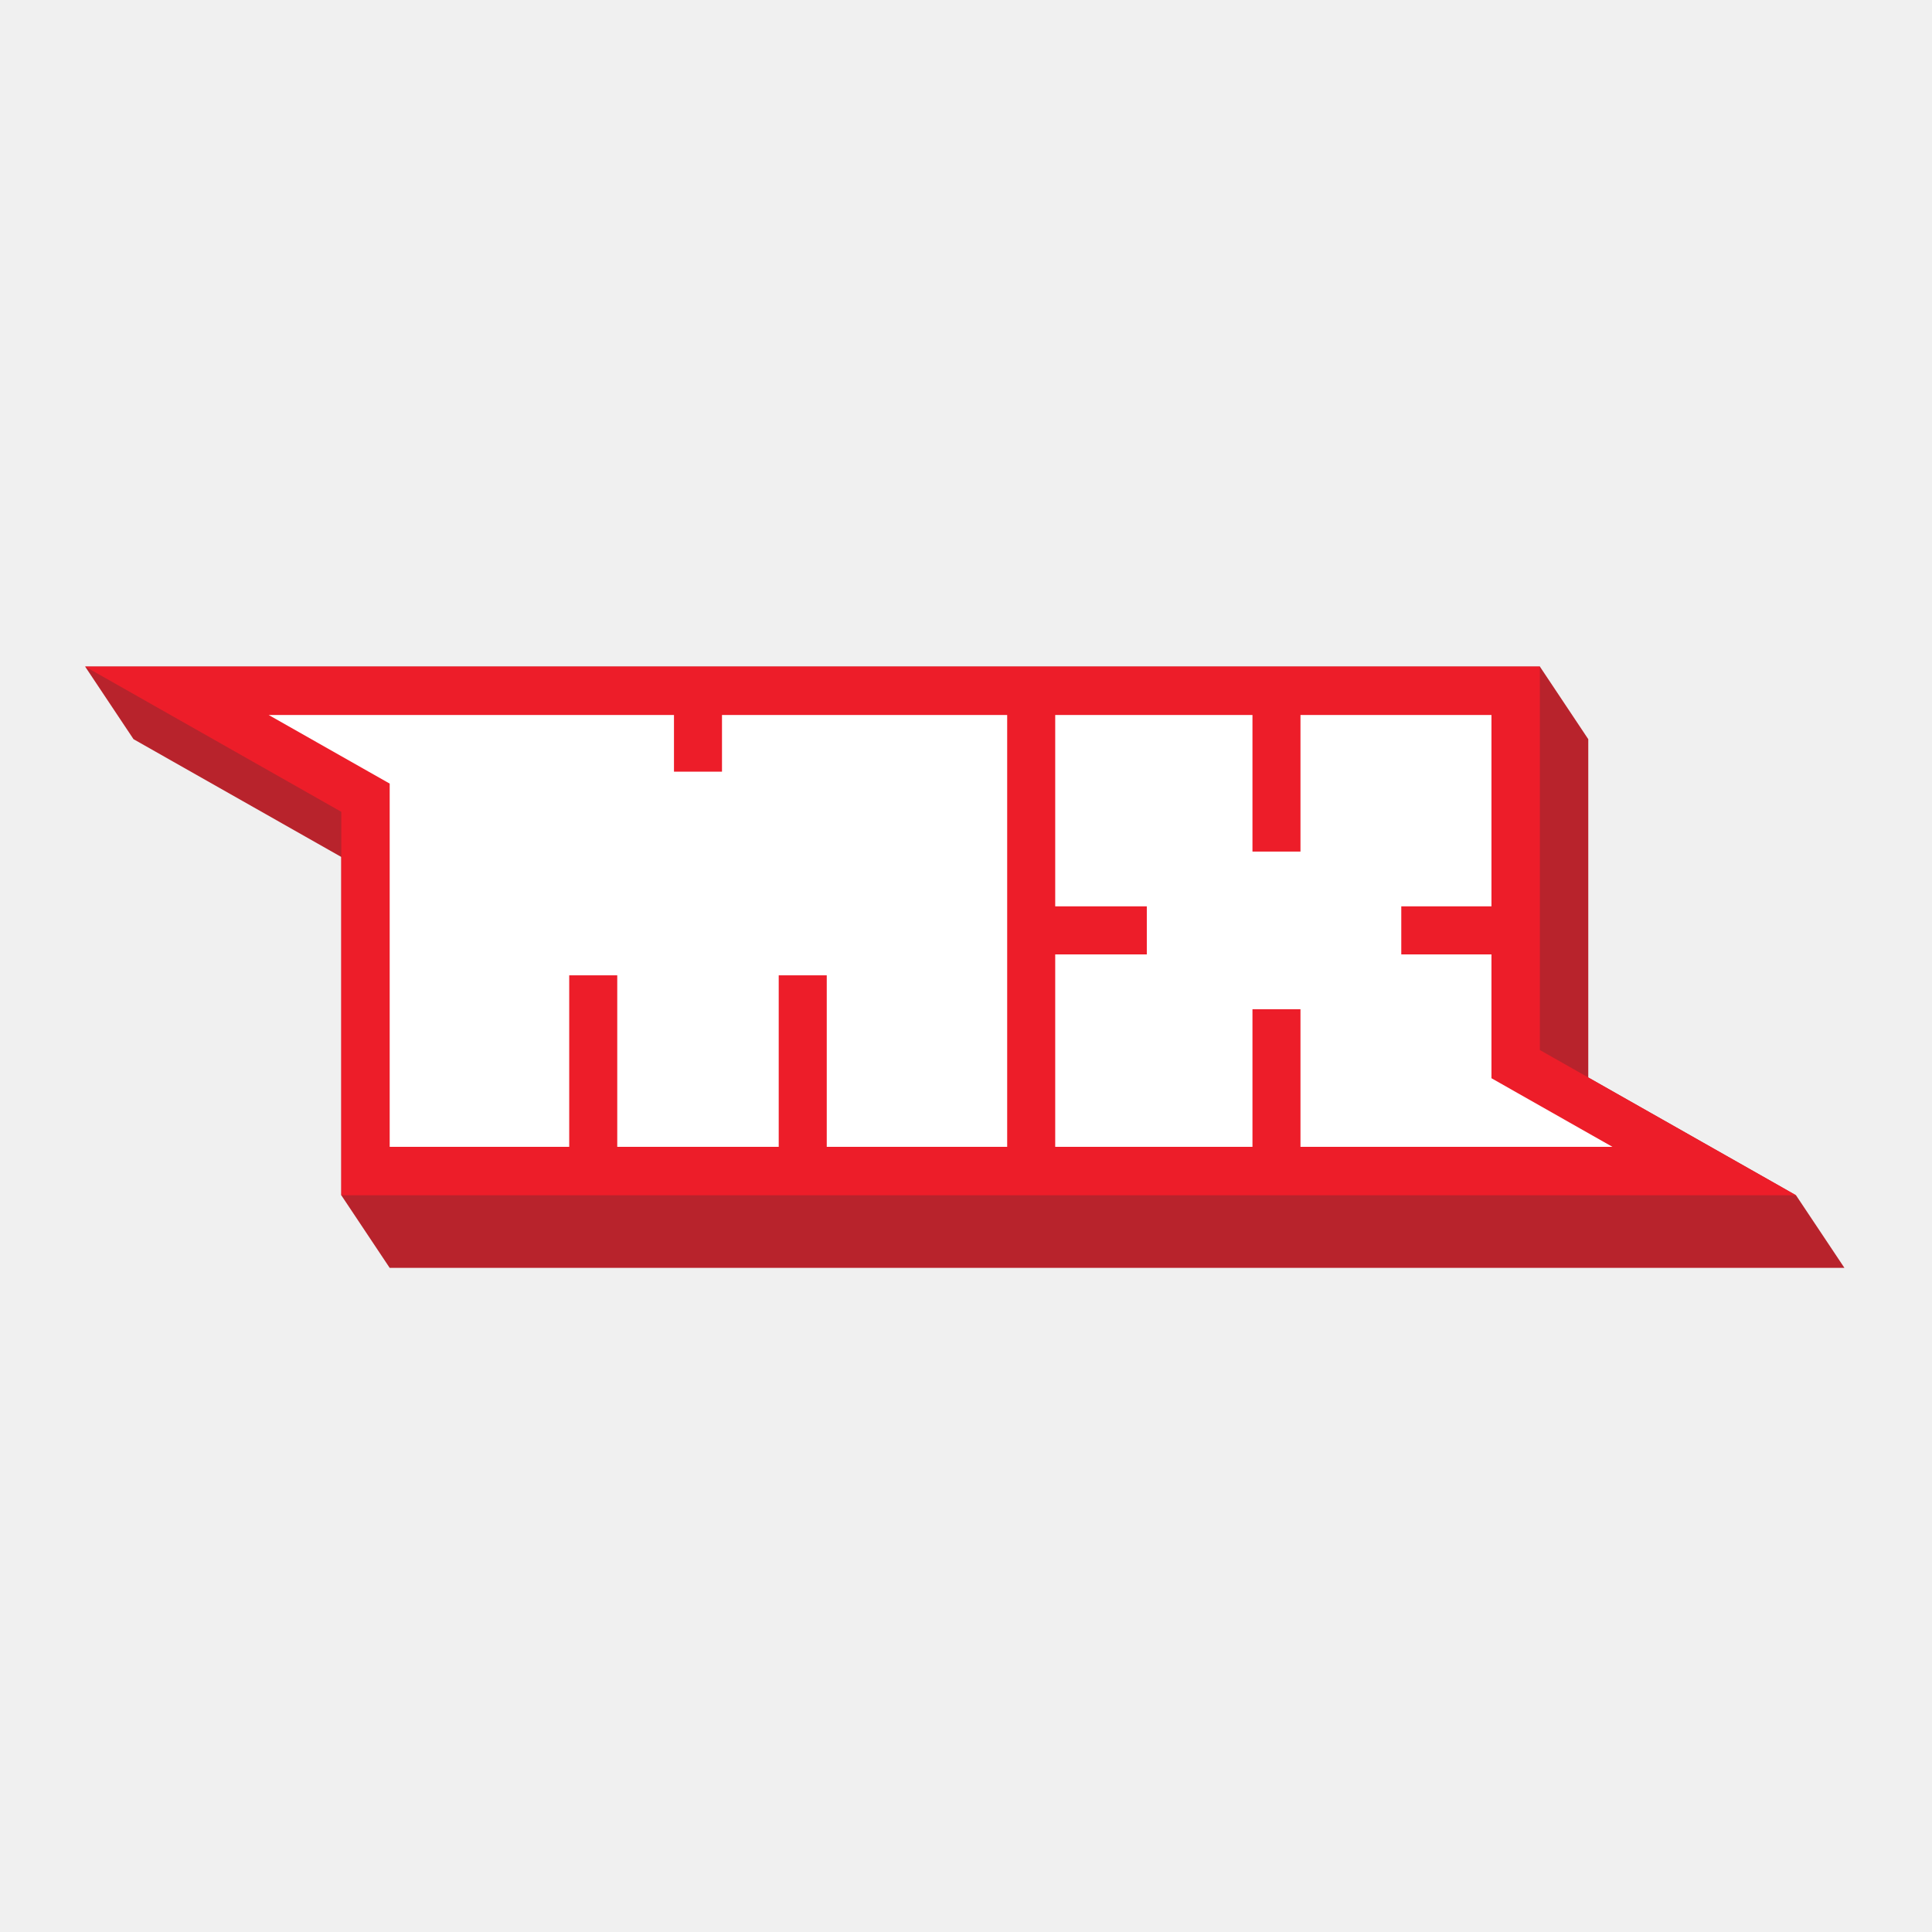
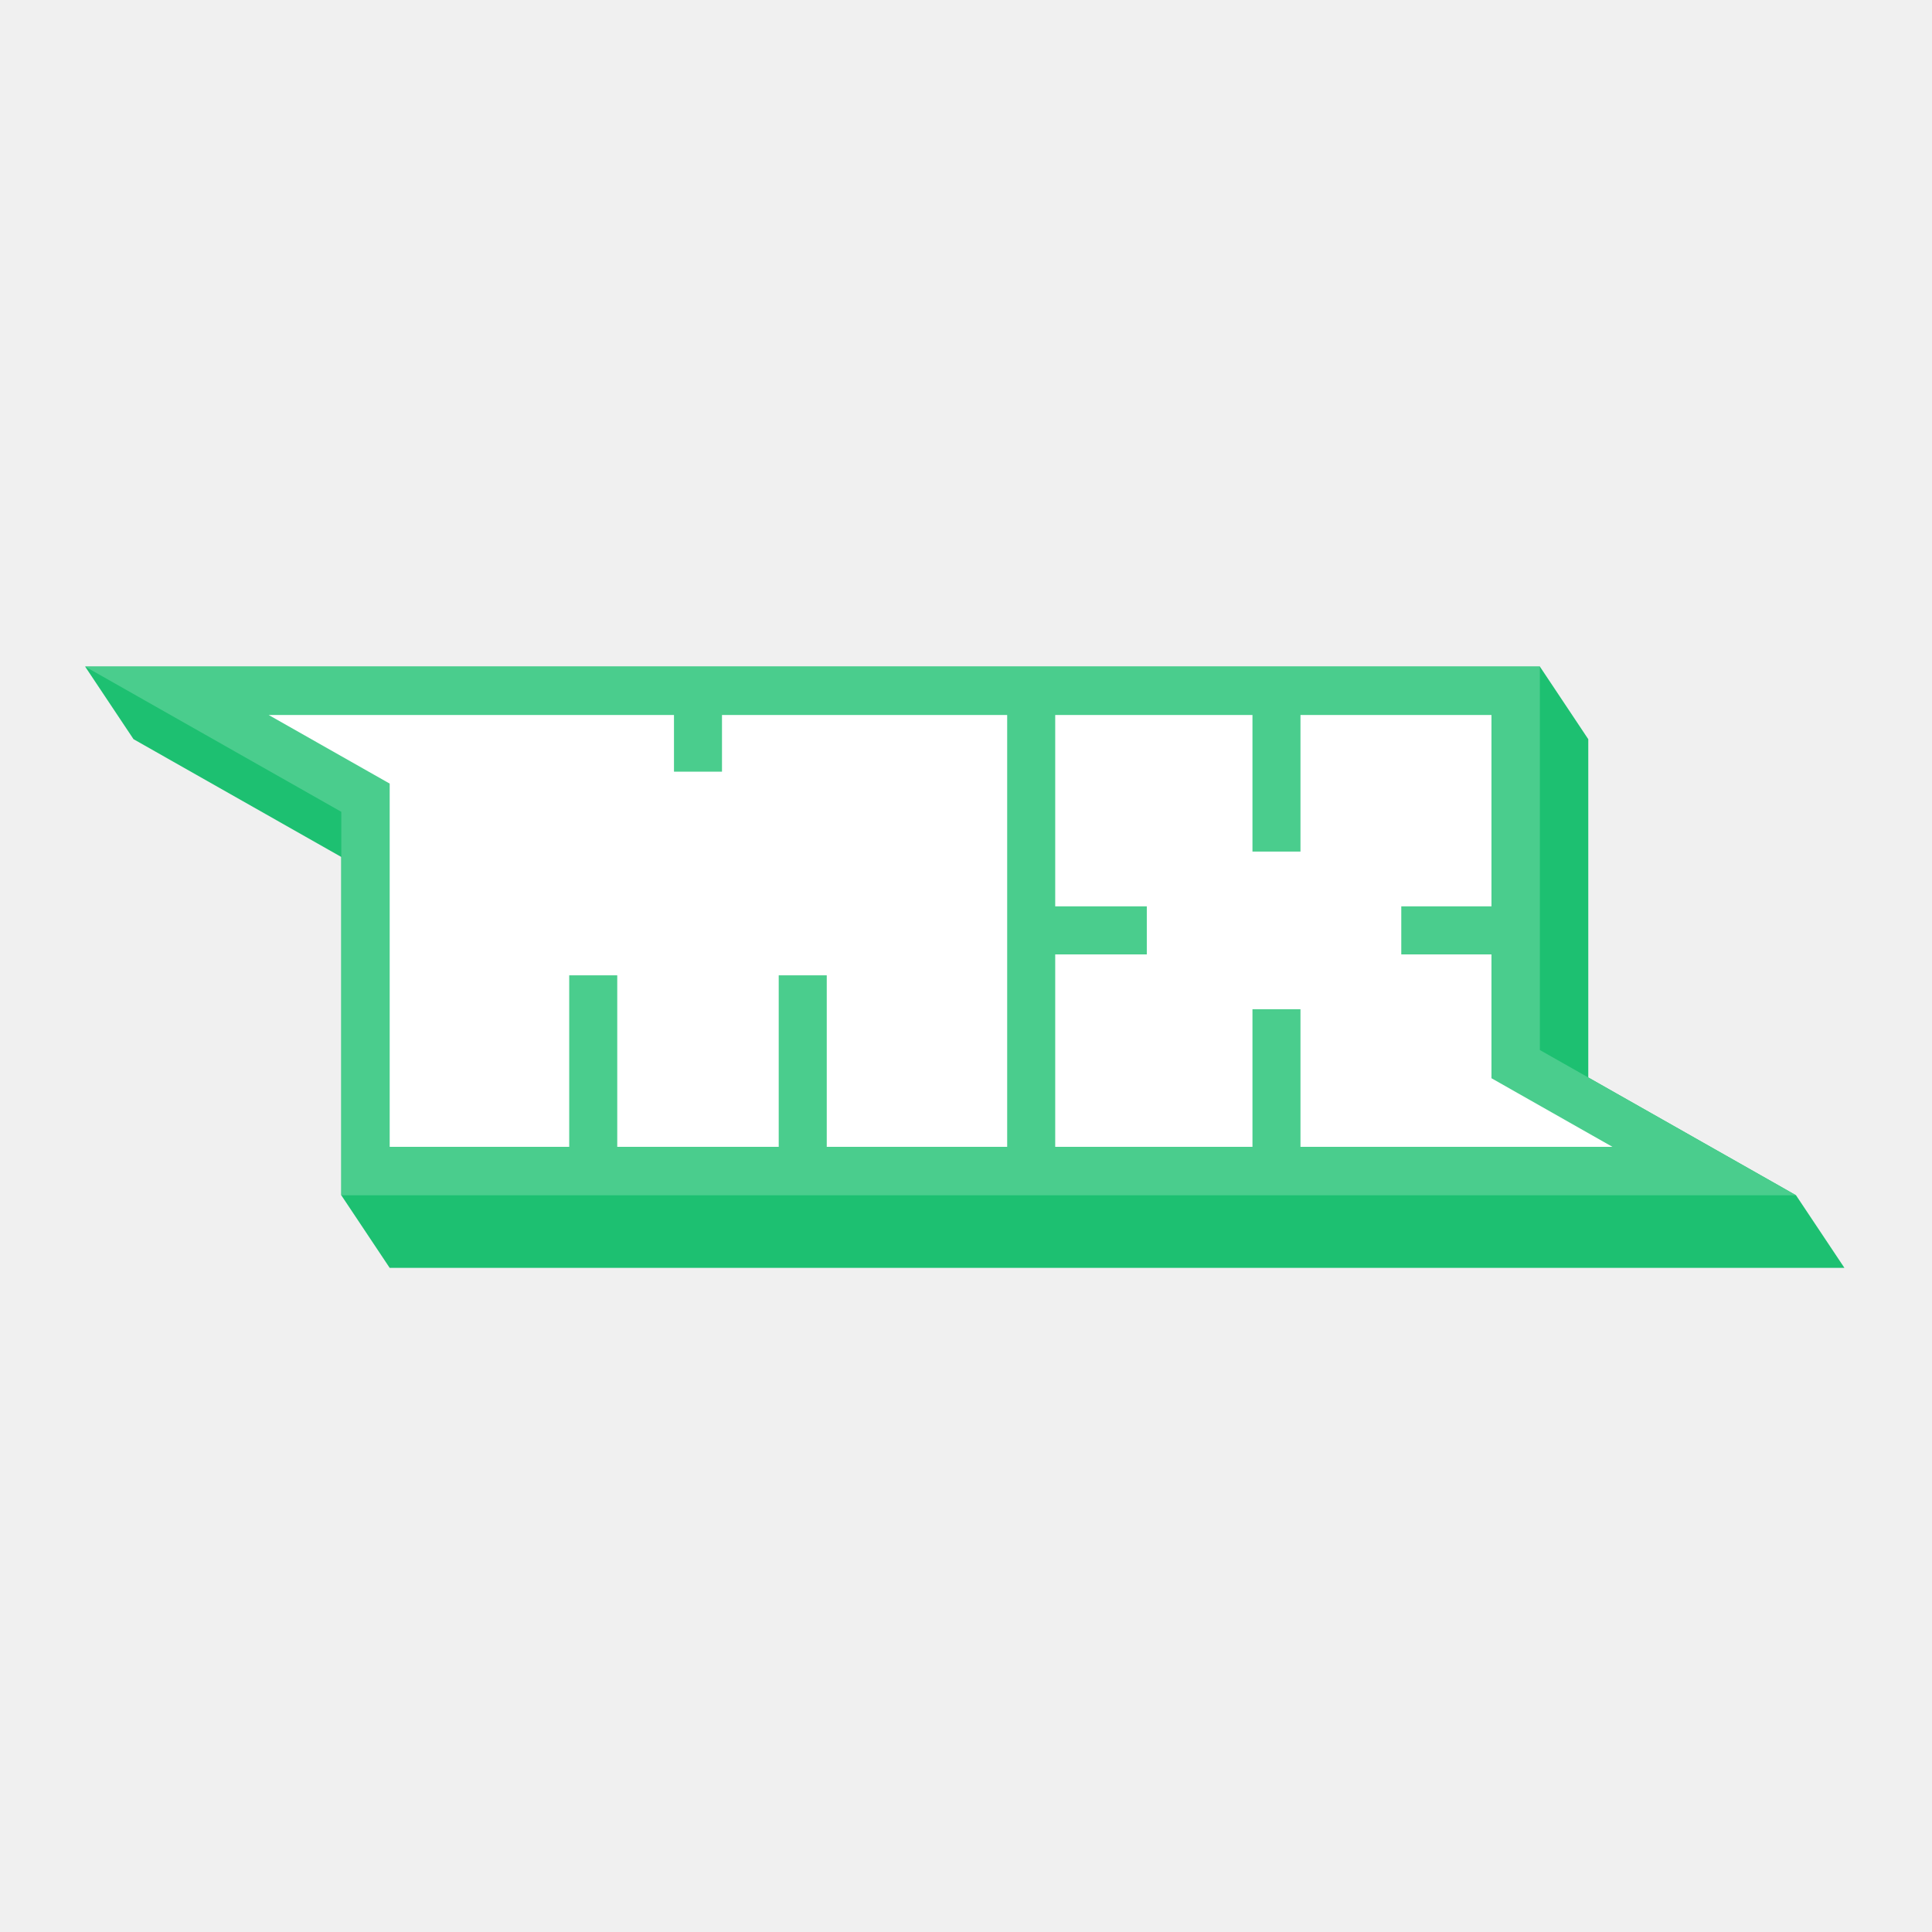
<svg xmlns="http://www.w3.org/2000/svg" width="80" height="80" viewBox="0 0 80 80" fill="none">
-   <path fill-rule="evenodd" clip-rule="evenodd" d="M5.529 30.608C5.529 30.608 10.993 33.706 14.132 35.485C14.132 39.852 14.132 49.493 14.132 49.493L16.136 52.5H76.374L74.369 49.493C74.369 49.493 68.906 46.396 65.767 44.616C65.767 40.249 65.767 30.608 65.767 30.608L63.763 27.601H61.758H3.525L5.529 30.608Z" fill="#B8232C" />
-   <path fill-rule="evenodd" clip-rule="evenodd" d="M61.758 27.601H3.525C3.525 27.601 12.84 32.883 14.132 33.615C14.132 35.602 14.132 49.493 14.132 49.493H74.369C74.369 49.493 65.054 44.212 63.763 43.48C63.763 41.492 63.763 27.601 63.763 27.601H61.758Z" fill="#ED1D29" />
+   <path fill-rule="evenodd" clip-rule="evenodd" d="M5.529 30.608C5.529 30.608 10.993 33.706 14.132 35.485C14.132 39.852 14.132 49.493 14.132 49.493L16.136 52.5H76.374L74.369 49.493C74.369 49.493 68.906 46.396 65.767 44.616C65.767 40.249 65.767 30.608 65.767 30.608L63.763 27.601H61.758H3.525L5.529 30.608Z" fill="#1DC071" />
+   <path fill-rule="evenodd" clip-rule="evenodd" d="M61.758 27.601H3.525C3.525 27.601 12.84 32.883 14.132 33.615C14.132 35.602 14.132 49.493 14.132 49.493H74.369C74.369 49.493 65.054 44.212 63.763 43.48C63.763 41.492 63.763 27.601 63.763 27.601H61.758Z" fill="#4ACD8D" />
  <path fill-rule="evenodd" clip-rule="evenodd" d="M29.896 31.954H27.908V29.606H11.125L16.136 32.447V47.489H23.57V40.386H25.559V47.489H32.245V40.386H34.234V47.489H41.705V29.606H29.896V31.954ZM66.769 47.489L61.758 44.647V39.519H58.024V37.53H61.758V29.606H53.85V35.261H51.862V29.606H43.694V37.53H47.487V39.519H43.694V47.489H51.862V41.789H53.85V47.489H66.769Z" fill="white" />
</svg>
